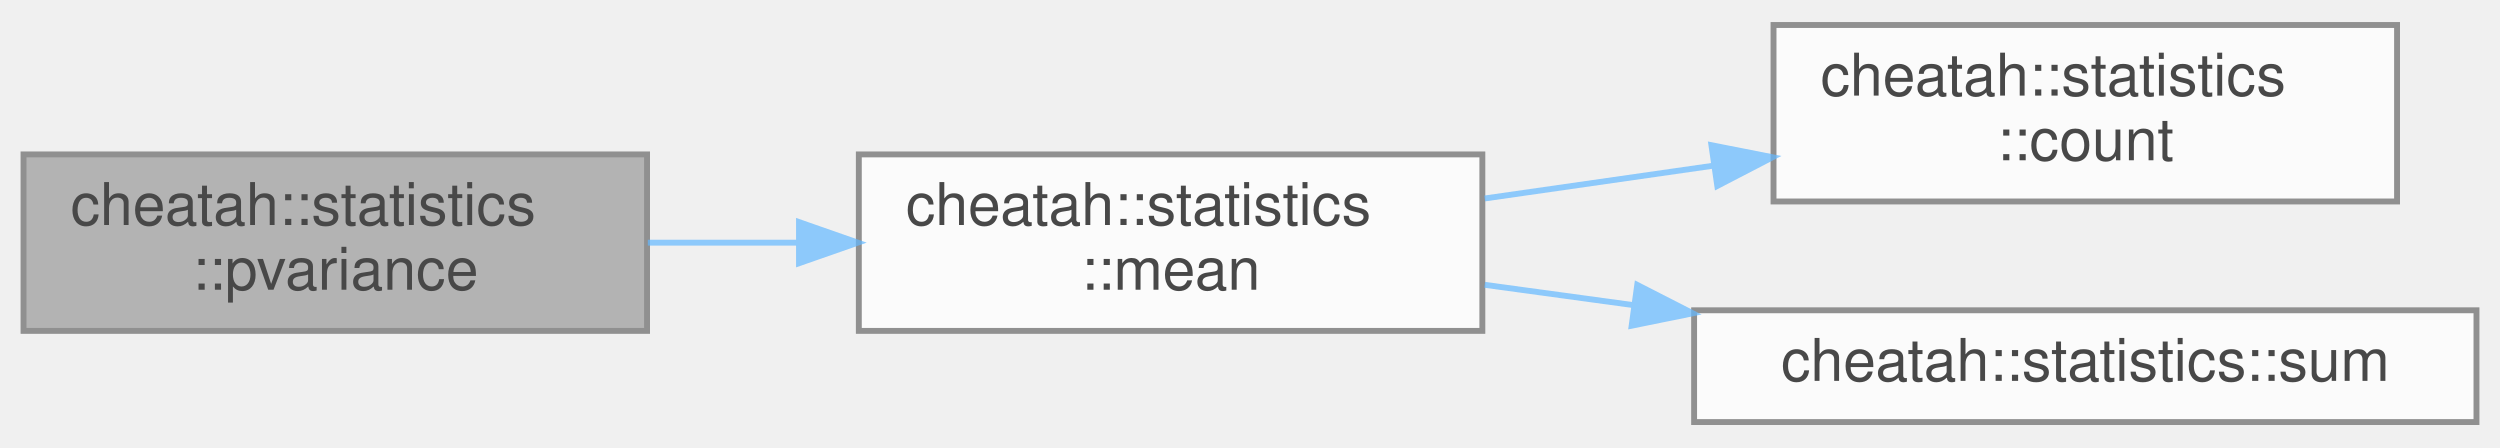
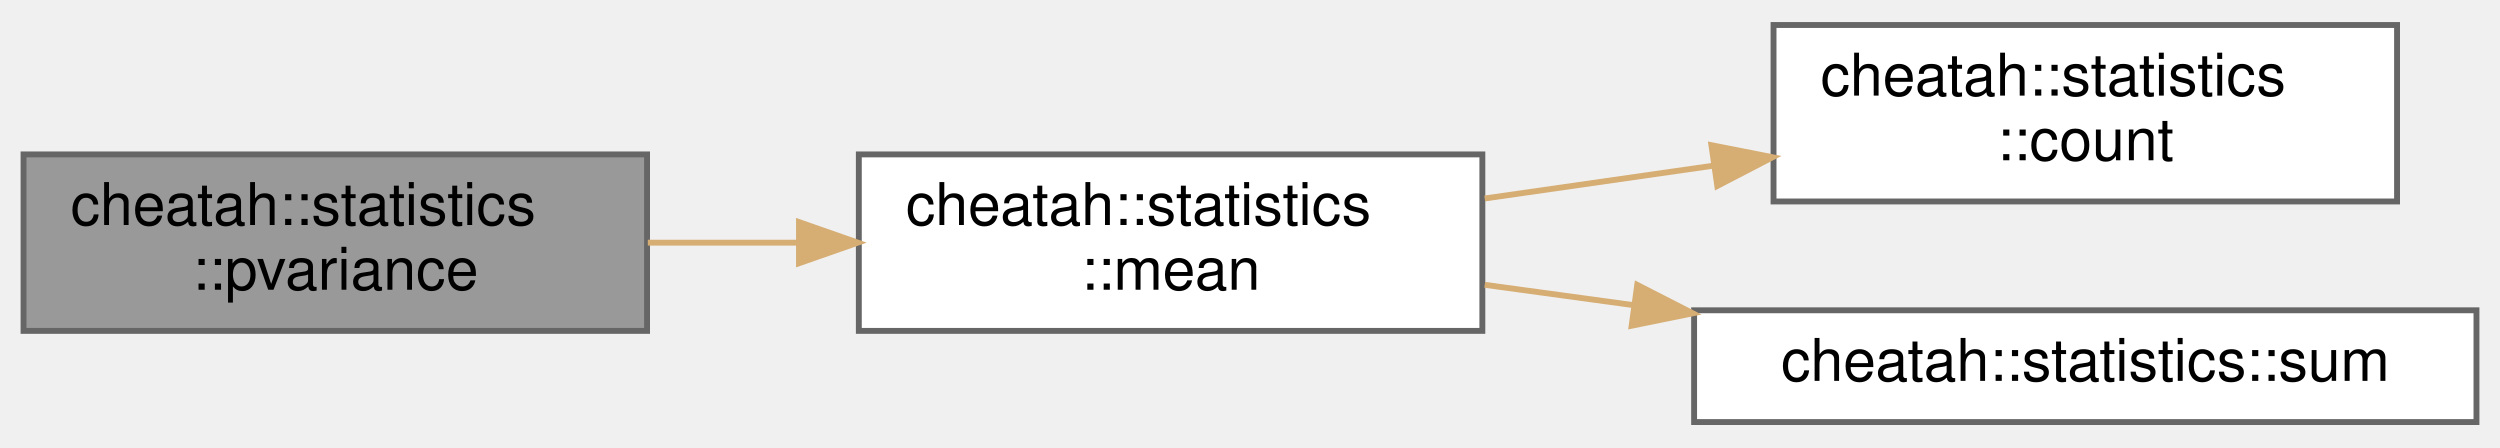
<svg xmlns="http://www.w3.org/2000/svg" xmlns:xlink="http://www.w3.org/1999/xlink" width="425pt" height="76pt" viewBox="0.00 0.00 425.00 75.50">
-   <svg id="main" version="1.1" xml:space="preserve">
-     <style type="text/css">
- .node, .edge {opacity: 0.7;}
- .node.selected, .edge.selected {opacity: 1;}
- .edge:hover path { stroke: red; }
- .edge:hover polygon { stroke: red; fill: red; }
- </style>
-     <svg id="graph" class="graph">
-       <g id="graph0" class="graph" transform="scale(1 1) rotate(0) translate(4 71.5)">
-         <g id="Node000001" class="node">
-           <g id="a_Node000001">
-             <a xlink:title="Population variance (divide by N).">
-               <polygon fill="#999999" stroke="#666666" points="106,-45.5 0,-45.5 0,-15.5 106,-15.5 106,-45.5" />
-               <text text-anchor="start" x="8" y="-33.5" font-family="Helvetica,sans-Serif" font-size="10.00">cheatah::statistics</text>
-               <text text-anchor="middle" x="53" y="-22.5" font-family="Helvetica,sans-Serif" font-size="10.00">::pvariance</text>
-             </a>
-           </g>
-         </g>
-         <g id="Node000002" class="node">
-           <g id="a_Node000002">
-             <a xlink:href="namespacecheatah_1_1statistics.html#abe718f480e8afcf0651f5101807837c4" target="_top" xlink:title="Arithmetic mean.">
-               <polygon fill="white" stroke="#666666" points="248,-45.5 142,-45.5 142,-15.5 248,-15.5 248,-45.5" />
-               <text text-anchor="start" x="150" y="-33.5" font-family="Helvetica,sans-Serif" font-size="10.00">cheatah::statistics</text>
-               <text text-anchor="middle" x="195" y="-22.5" font-family="Helvetica,sans-Serif" font-size="10.00">::mean</text>
-             </a>
-           </g>
-         </g>
-         <g id="edge1_Node000001_Node000002" class="edge">
-           <g id="a_edge1_Node000001_Node000002">
-             <a xlink:title=" ">
-               <path fill="none" stroke="#63b8ff" d="M106.13,-30.5C114.42,-30.5 123.07,-30.5 131.57,-30.5" />
-               <polygon fill="#63b8ff" stroke="#63b8ff" points="131.83,-34 141.83,-30.5 131.83,-27 131.83,-34" />
-             </a>
-           </g>
-         </g>
-         <g id="Node000003" class="node">
-           <g id="a_Node000003">
-             <a xlink:href="namespacecheatah_1_1statistics.html#a7fa49381737477d38f8e7ca85341b5ce" target="_top" xlink:title="Element count.">
-               <polygon fill="white" stroke="#666666" points="403.5,-67.5 297.5,-67.5 297.5,-37.5 403.5,-37.5 403.5,-67.5" />
-               <text text-anchor="start" x="305.5" y="-55.5" font-family="Helvetica,sans-Serif" font-size="10.00">cheatah::statistics</text>
-               <text text-anchor="middle" x="350.5" y="-44.5" font-family="Helvetica,sans-Serif" font-size="10.00">::count</text>
-             </a>
-           </g>
-         </g>
-         <g id="edge2_Node000002_Node000003" class="edge">
-           <g id="a_edge2_Node000002_Node000003">
-             <a xlink:title=" ">
-               <path fill="none" stroke="#63b8ff" d="M248.4,-38.01C260.87,-39.8 274.3,-41.72 287.17,-43.57" />
-               <polygon fill="#63b8ff" stroke="#63b8ff" points="286.94,-47.07 297.34,-45.02 287.94,-40.14 286.94,-47.07" />
-             </a>
-           </g>
-         </g>
-         <g id="Node000004" class="node">
-           <g id="a_Node000004">
-             <a xlink:href="namespacecheatah_1_1statistics.html#a2a485aac6597b00092c0b65603309380" target="_top" xlink:title="Sum of the elements.">
-               <polygon fill="white" stroke="#666666" points="417,-19 284,-19 284,0 417,0 417,-19" />
-               <text text-anchor="middle" x="350.5" y="-7" font-family="Helvetica,sans-Serif" font-size="10.00">cheatah::statistics::sum</text>
-             </a>
-           </g>
-         </g>
-         <g id="edge3_Node000002_Node000004" class="edge">
-           <g id="a_edge3_Node000002_Node000004">
-             <a xlink:title=" ">
-               <path fill="none" stroke="#63b8ff" d="M248.4,-23.33C256.57,-22.21 265.16,-21.04 273.74,-19.87" />
-               <polygon fill="#63b8ff" stroke="#63b8ff" points="274.33,-23.32 283.77,-18.49 273.38,-16.38 274.33,-23.32" />
-             </a>
-           </g>
-         </g>
+   <g id="graph0" class="graph" transform="scale(1 1) rotate(0) translate(4 71.5)">
+     <g id="Node000001" class="node">
+       <g id="a_Node000001">
+         <a xlink:title="Population variance (divide by N).">
+           <polygon fill="#999999" stroke="#666666" points="106,-45.5 0,-45.5 0,-15.5 106,-15.5 106,-45.5" />
+           <text text-anchor="start" x="8" y="-33.5" font-family="Helvetica,sans-Serif" font-size="10.00">cheatah::statistics</text>
+           <text text-anchor="middle" x="53" y="-22.5" font-family="Helvetica,sans-Serif" font-size="10.00">::pvariance</text>
+         </a>
      </g>
-     </svg>
-   </svg>
-   <style type="text/css">
- 
- [data-mouse-over-selected='false'] { opacity: 0.7; }
- [data-mouse-over-selected='true']  { opacity: 1.0; }
- 
- </style>
+     </g>
+     <g id="Node000002" class="node">
+       <g id="a_Node000002">
+         <a xlink:href="namespacecheatah_1_1statistics.html#abe718f480e8afcf0651f5101807837c4" target="_top" xlink:title="Arithmetic mean.">
+           <polygon fill="white" stroke="#666666" points="248,-45.5 142,-45.5 142,-15.5 248,-15.5 248,-45.5" />
+           <text text-anchor="start" x="150" y="-33.5" font-family="Helvetica,sans-Serif" font-size="10.00">cheatah::statistics</text>
+           <text text-anchor="middle" x="195" y="-22.5" font-family="Helvetica,sans-Serif" font-size="10.00">::mean</text>
+         </a>
+       </g>
+     </g>
+     <g id="edge1_Node000001_Node000002" class="edge">
+       <g id="a_edge1_Node000001_Node000002">
+         <a xlink:title=" ">
+           <path fill="none" stroke="#d6ad73" d="M106.13,-30.5C114.42,-30.5 123.07,-30.5 131.57,-30.5" />
+           <polygon fill="#d6ad73" stroke="#d6ad73" points="131.83,-34 141.83,-30.5 131.83,-27 131.83,-34" />
+         </a>
+       </g>
+     </g>
+     <g id="Node000003" class="node">
+       <g id="a_Node000003">
+         <a xlink:href="namespacecheatah_1_1statistics.html#a7fa49381737477d38f8e7ca85341b5ce" target="_top" xlink:title="Element count.">
+           <polygon fill="white" stroke="#666666" points="403.5,-67.5 297.5,-67.5 297.5,-37.5 403.5,-37.5 403.5,-67.5" />
+           <text text-anchor="start" x="305.5" y="-55.5" font-family="Helvetica,sans-Serif" font-size="10.00">cheatah::statistics</text>
+           <text text-anchor="middle" x="350.5" y="-44.5" font-family="Helvetica,sans-Serif" font-size="10.00">::count</text>
+         </a>
+       </g>
+     </g>
+     <g id="edge2_Node000002_Node000003" class="edge">
+       <g id="a_edge2_Node000002_Node000003">
+         <a xlink:title=" ">
+           <path fill="none" stroke="#d6ad73" d="M248.4,-38.01C260.87,-39.8 274.3,-41.72 287.17,-43.57" />
+           <polygon fill="#d6ad73" stroke="#d6ad73" points="286.94,-47.07 297.34,-45.02 287.94,-40.14 286.94,-47.07" />
+         </a>
+       </g>
+     </g>
+     <g id="Node000004" class="node">
+       <g id="a_Node000004">
+         <a xlink:href="namespacecheatah_1_1statistics.html#a2a485aac6597b00092c0b65603309380" target="_top" xlink:title="Sum of the elements.">
+           <polygon fill="white" stroke="#666666" points="417,-19 284,-19 284,0 417,0 417,-19" />
+           <text text-anchor="middle" x="350.5" y="-7" font-family="Helvetica,sans-Serif" font-size="10.00">cheatah::statistics::sum</text>
+         </a>
+       </g>
+     </g>
+     <g id="edge3_Node000002_Node000004" class="edge">
+       <g id="a_edge3_Node000002_Node000004">
+         <a xlink:title=" ">
+           <path fill="none" stroke="#d6ad73" d="M248.4,-23.33C256.57,-22.21 265.16,-21.04 273.74,-19.87" />
+           <polygon fill="#d6ad73" stroke="#d6ad73" points="274.33,-23.32 283.77,-18.49 273.38,-16.38 274.33,-23.32" />
+         </a>
+       </g>
+     </g>
+   </g>
</svg>
